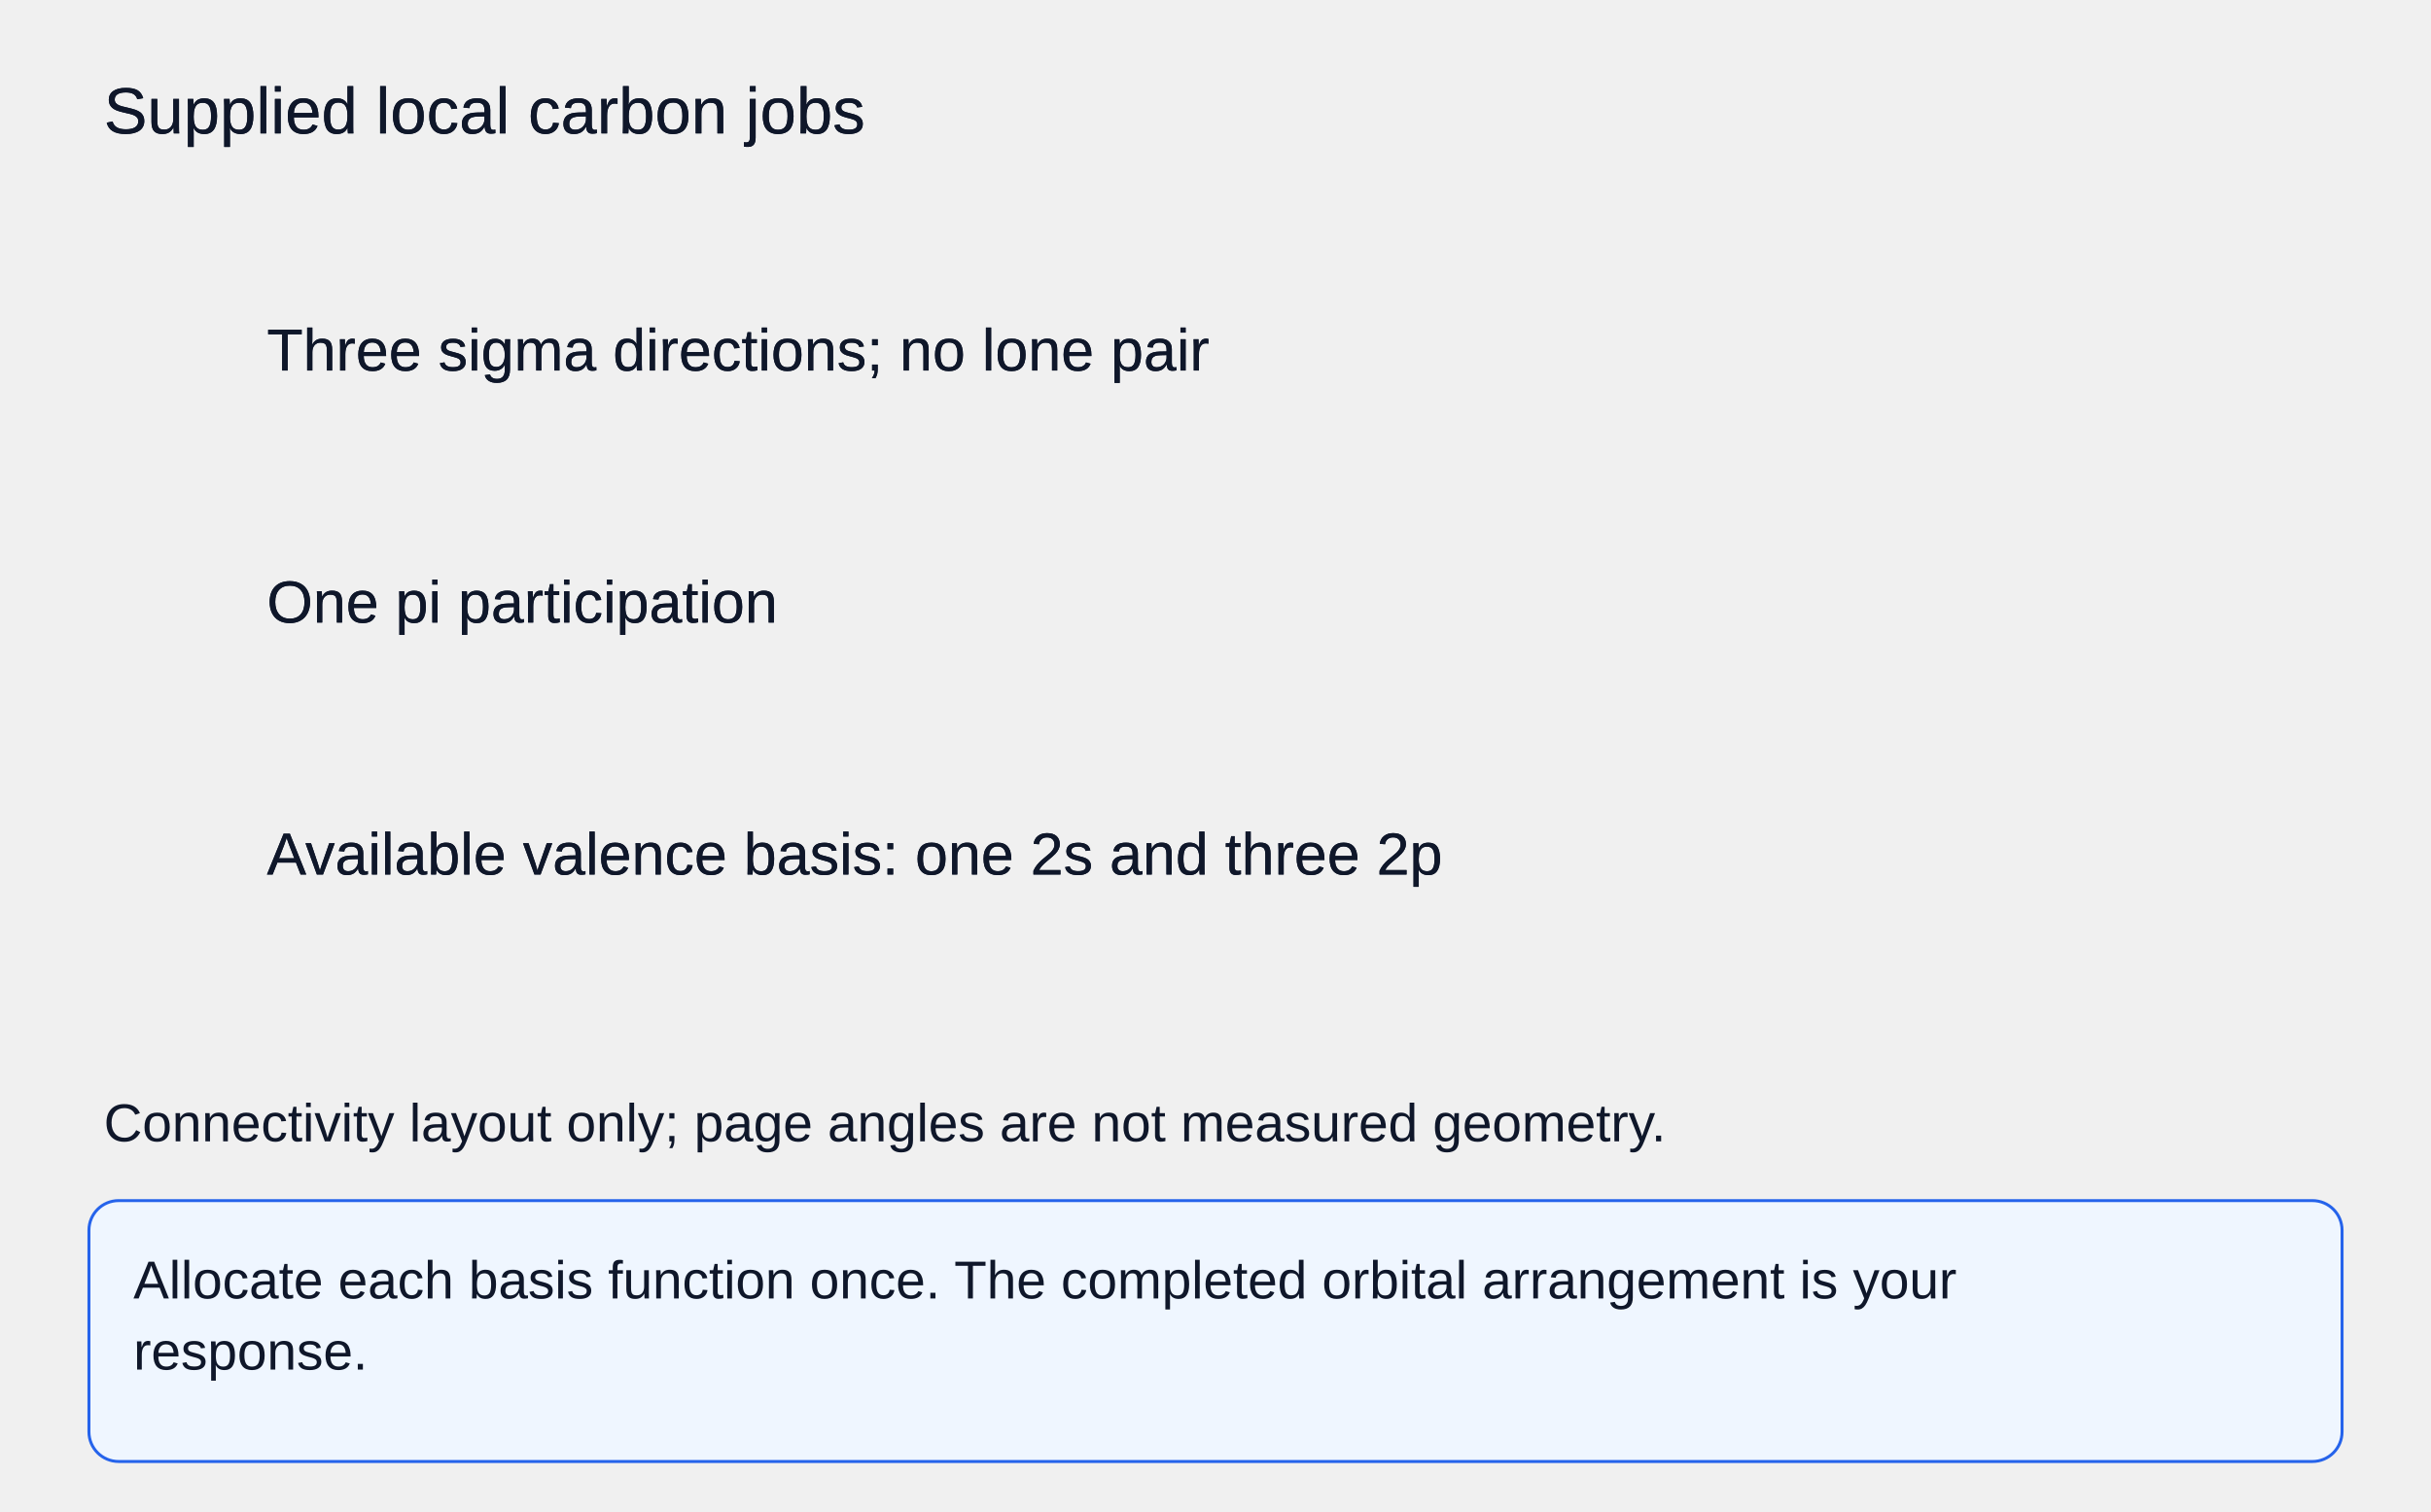
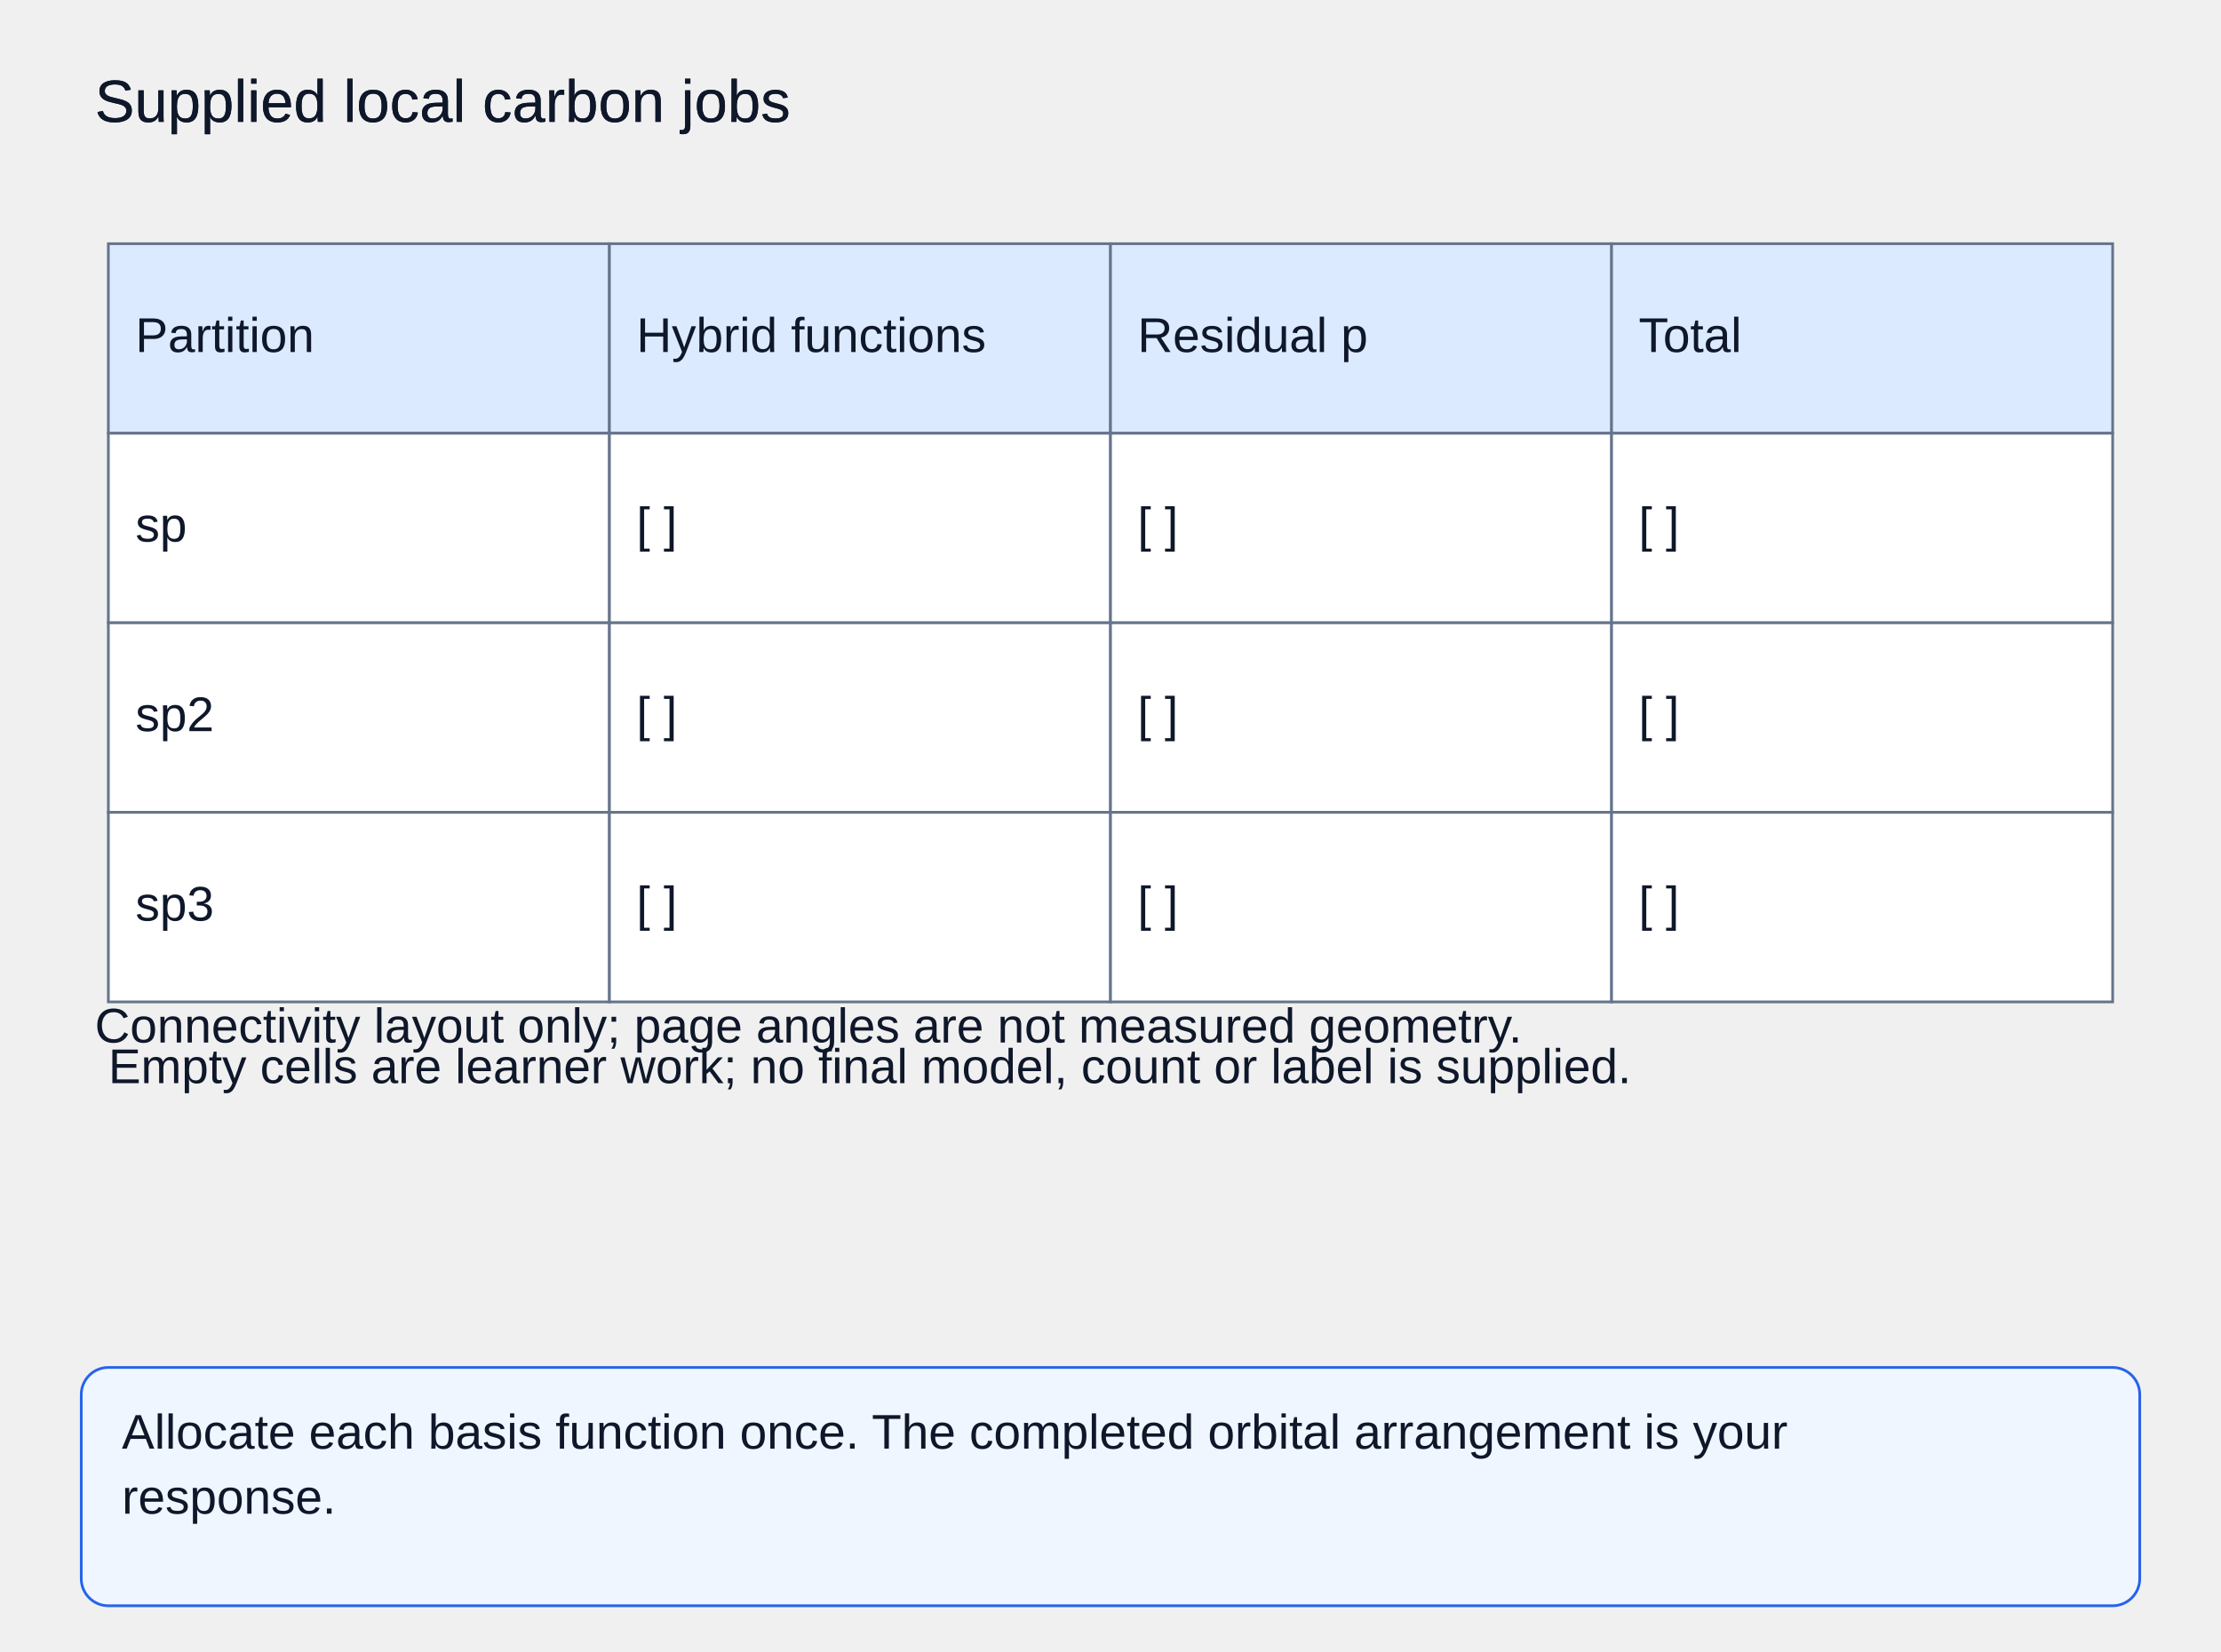
- <svg xmlns="http://www.w3.org/2000/svg" viewBox="0 0 820 510" role="img" aria-label="Supplied local carbon jobs">
+ <svg xmlns="http://www.w3.org/2000/svg" viewBox="0 0 820 610" role="img" aria-label="Supplied local carbon jobs">
  <style>text{font-family:Arial,sans-serif;fill:#0f172a;stroke:none}</style>
  <g data-g9-stage-id="REP-ACADEMIC-ISS33-Q9-GIVENS">
    <text x="35" y="45" font-size="22">Supplied local carbon jobs</text>
    <text x="90" y="125" font-size="20">Three sigma directions; no lone pair</text>
    <text x="90" y="210" font-size="20">One pi participation</text>
    <text x="90" y="295" font-size="20">Available valence basis: one 2s and three 2p</text>
    <text x="35" y="385" font-size="18">Connectivity layout only; page angles are not measured geometry.</text>
  </g>
  <g data-g9-stage-id="REP-ACADEMIC-ISS33-Q9-BRIDGE">
    <text x="35" y="45" font-size="22">Supplied local carbon jobs</text>
-     <text x="90" y="125" font-size="20">Three sigma directions; no lone pair</text>
-     <text x="90" y="210" font-size="20">One pi participation</text>
-     <text x="90" y="295" font-size="20">Available valence basis: one 2s and three 2p</text>
-     <rect x="30" y="405" width="760" height="88" rx="10" fill="#eff6ff" stroke="#2563eb" />
-     <text x="45" y="438" font-size="18">Allocate each basis function once. The completed orbital arrangement is your</text>
-     <text x="45" y="462" font-size="18">response.</text>
+     <rect x="40.0" y="90" width="185.0" height="70" fill="#dbeafe" stroke="#64748b" />
+     <text x="50.0" y="130" font-size="18">Partition</text>
+     <rect x="225.0" y="90" width="185.0" height="70" fill="#dbeafe" stroke="#64748b" />
+     <text x="235.0" y="130" font-size="18">Hybrid functions</text>
+     <rect x="410.0" y="90" width="185.0" height="70" fill="#dbeafe" stroke="#64748b" />
+     <text x="420.0" y="130" font-size="18">Residual p</text>
+     <rect x="595.0" y="90" width="185.0" height="70" fill="#dbeafe" stroke="#64748b" />
+     <text x="605.0" y="130" font-size="18">Total</text>
+     <rect x="40.0" y="160" width="185.0" height="70" fill="#fff" stroke="#64748b" />
+     <text x="50.0" y="200" font-size="18">sp</text>
+     <rect x="225.0" y="160" width="185.0" height="70" fill="#fff" stroke="#64748b" />
+     <text x="235.0" y="200" font-size="18">[   ]</text>
+     <rect x="410.0" y="160" width="185.0" height="70" fill="#fff" stroke="#64748b" />
+     <text x="420.0" y="200" font-size="18">[   ]</text>
+     <rect x="595.0" y="160" width="185.0" height="70" fill="#fff" stroke="#64748b" />
+     <text x="605.0" y="200" font-size="18">[   ]</text>
+     <rect x="40.0" y="230" width="185.0" height="70" fill="#fff" stroke="#64748b" />
+     <text x="50.0" y="270" font-size="18">sp2</text>
+     <rect x="225.0" y="230" width="185.0" height="70" fill="#fff" stroke="#64748b" />
+     <text x="235.0" y="270" font-size="18">[   ]</text>
+     <rect x="410.0" y="230" width="185.0" height="70" fill="#fff" stroke="#64748b" />
+     <text x="420.0" y="270" font-size="18">[   ]</text>
+     <rect x="595.0" y="230" width="185.0" height="70" fill="#fff" stroke="#64748b" />
+     <text x="605.0" y="270" font-size="18">[   ]</text>
+     <rect x="40.0" y="300" width="185.0" height="70" fill="#fff" stroke="#64748b" />
+     <text x="50.0" y="340" font-size="18">sp3</text>
+     <rect x="225.0" y="300" width="185.0" height="70" fill="#fff" stroke="#64748b" />
+     <text x="235.0" y="340" font-size="18">[   ]</text>
+     <rect x="410.0" y="300" width="185.0" height="70" fill="#fff" stroke="#64748b" />
+     <text x="420.0" y="340" font-size="18">[   ]</text>
+     <rect x="595.0" y="300" width="185.0" height="70" fill="#fff" stroke="#64748b" />
+     <text x="605.0" y="340" font-size="18">[   ]</text>
+     <text x="40" y="400" font-size="18">Empty cells are learner work; no final model, count or label is supplied.</text>
+     <rect x="30" y="505" width="760" height="88" rx="10" fill="#eff6ff" stroke="#2563eb" />
+     <text x="45" y="535" font-size="18">Allocate each basis function once. The completed orbital arrangement is your</text>
+     <text x="45" y="559" font-size="18">response.</text>
  </g>
</svg>
